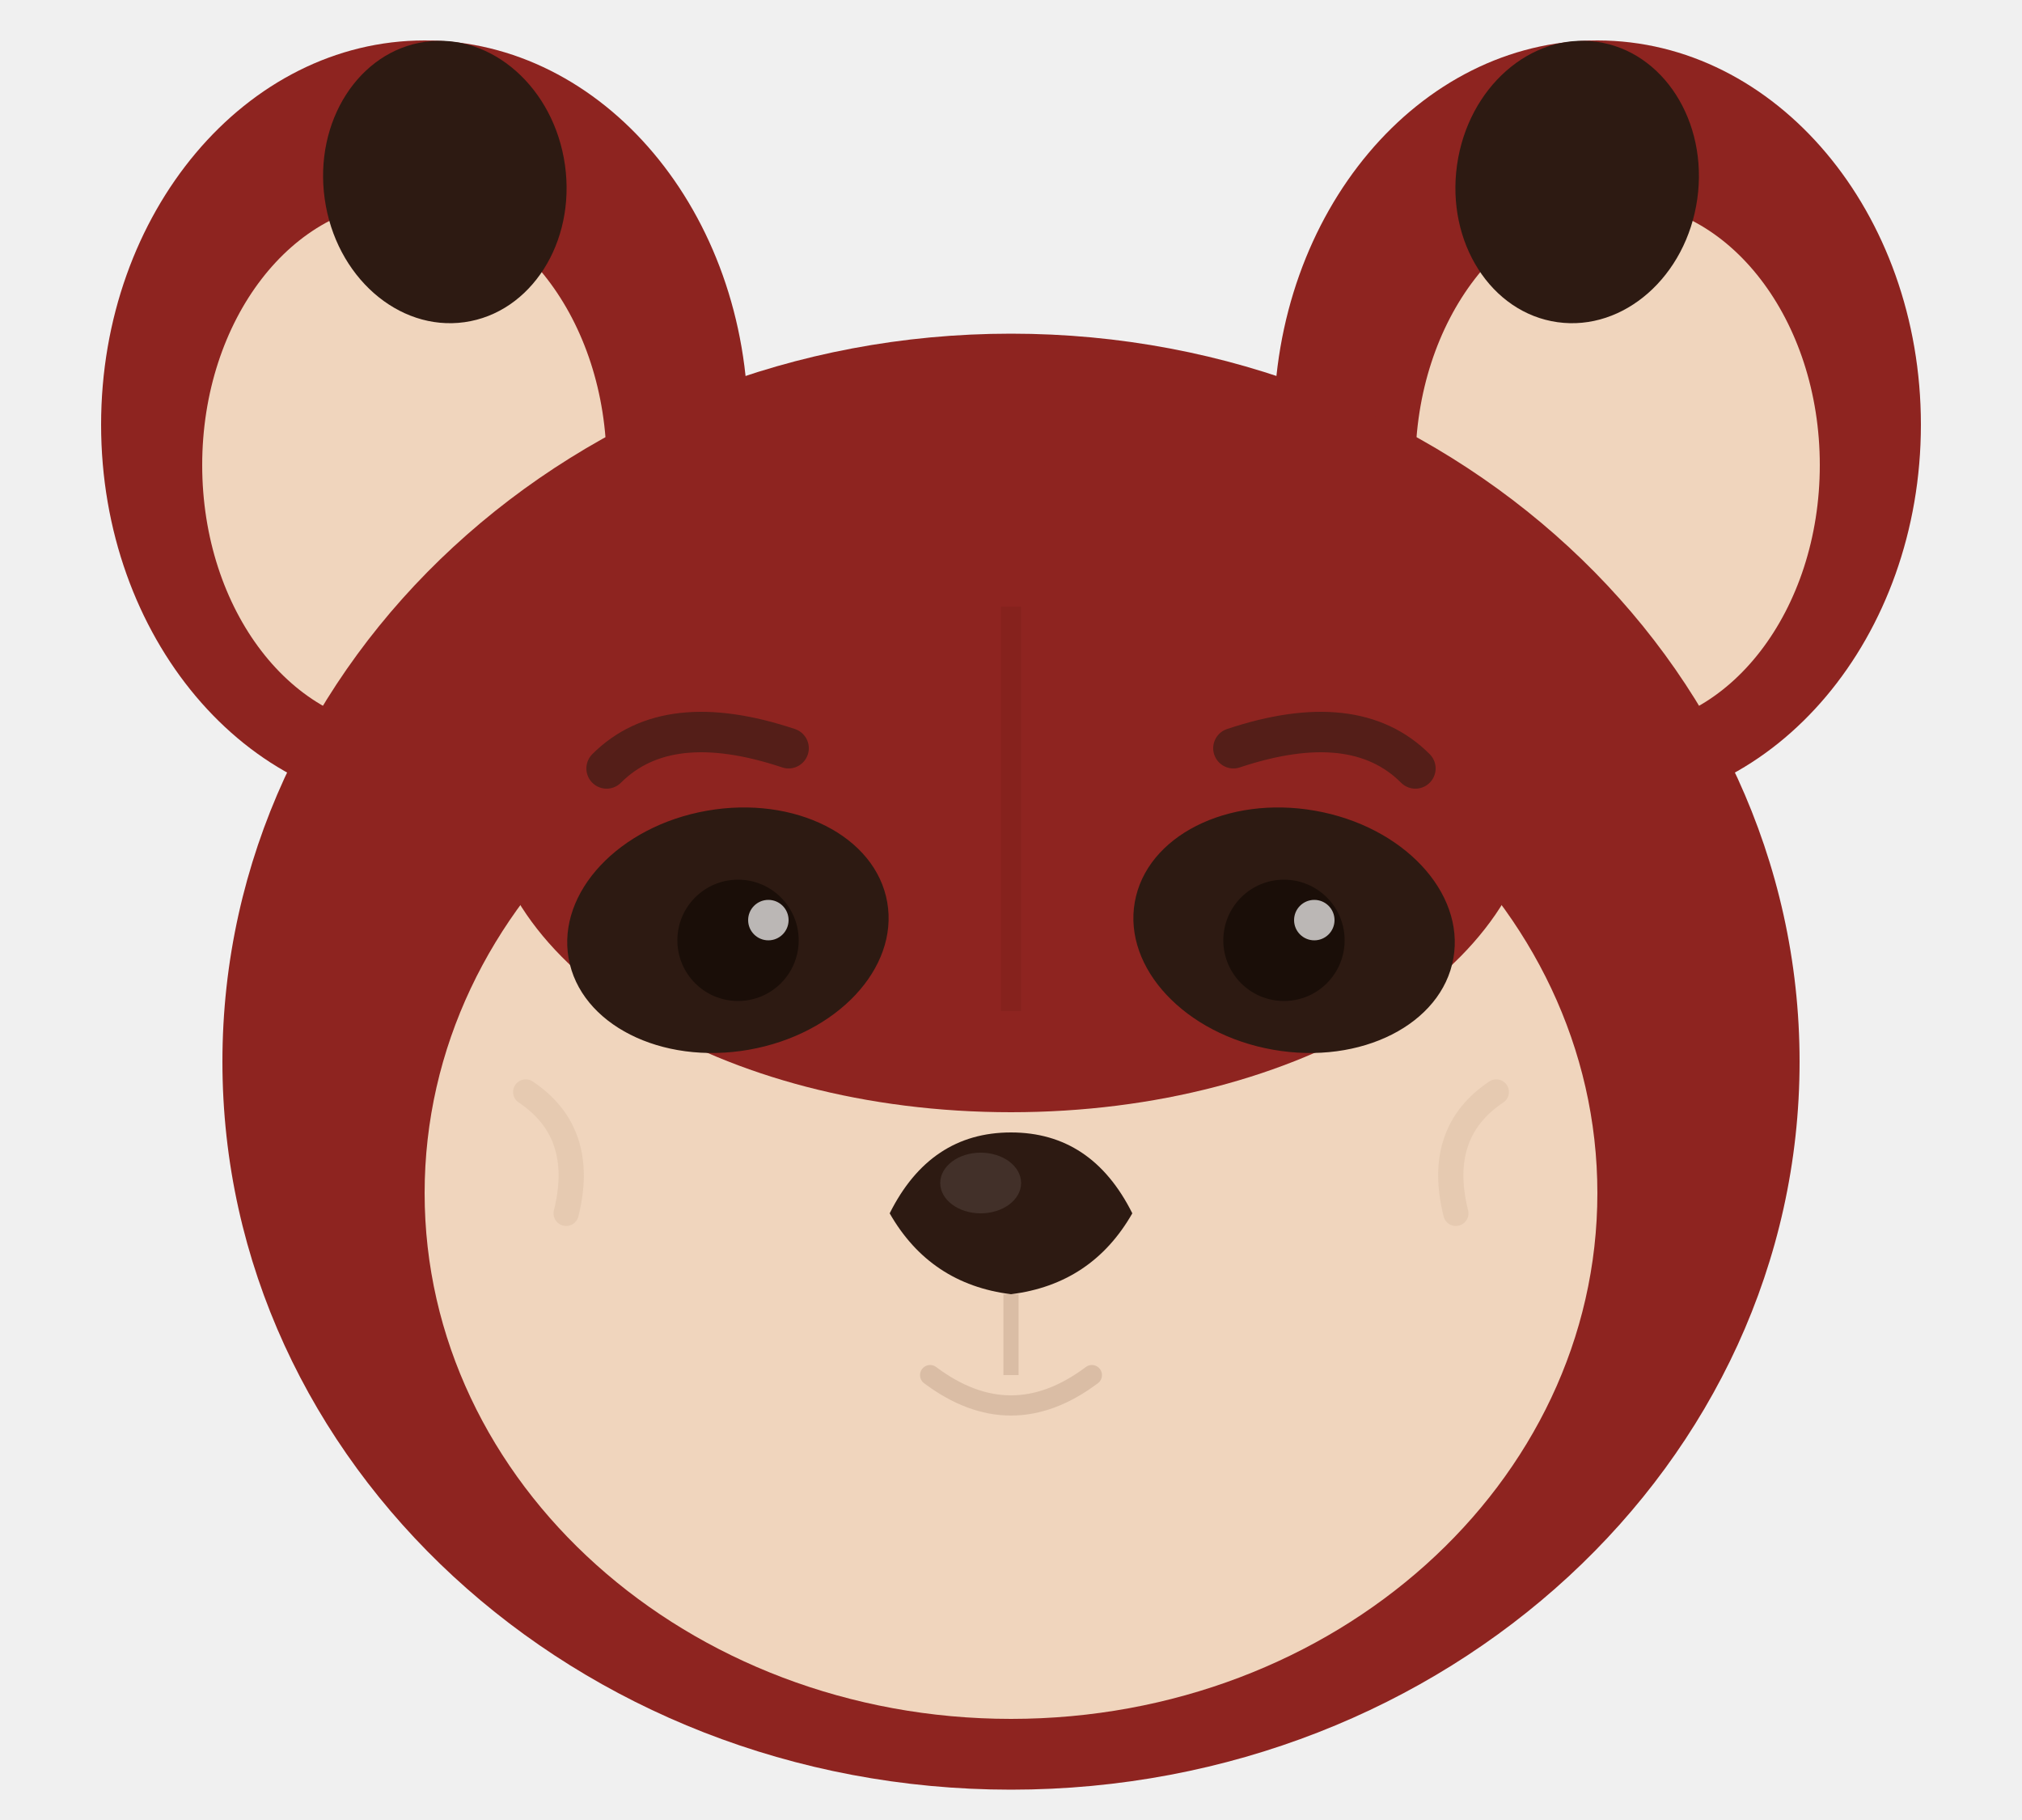
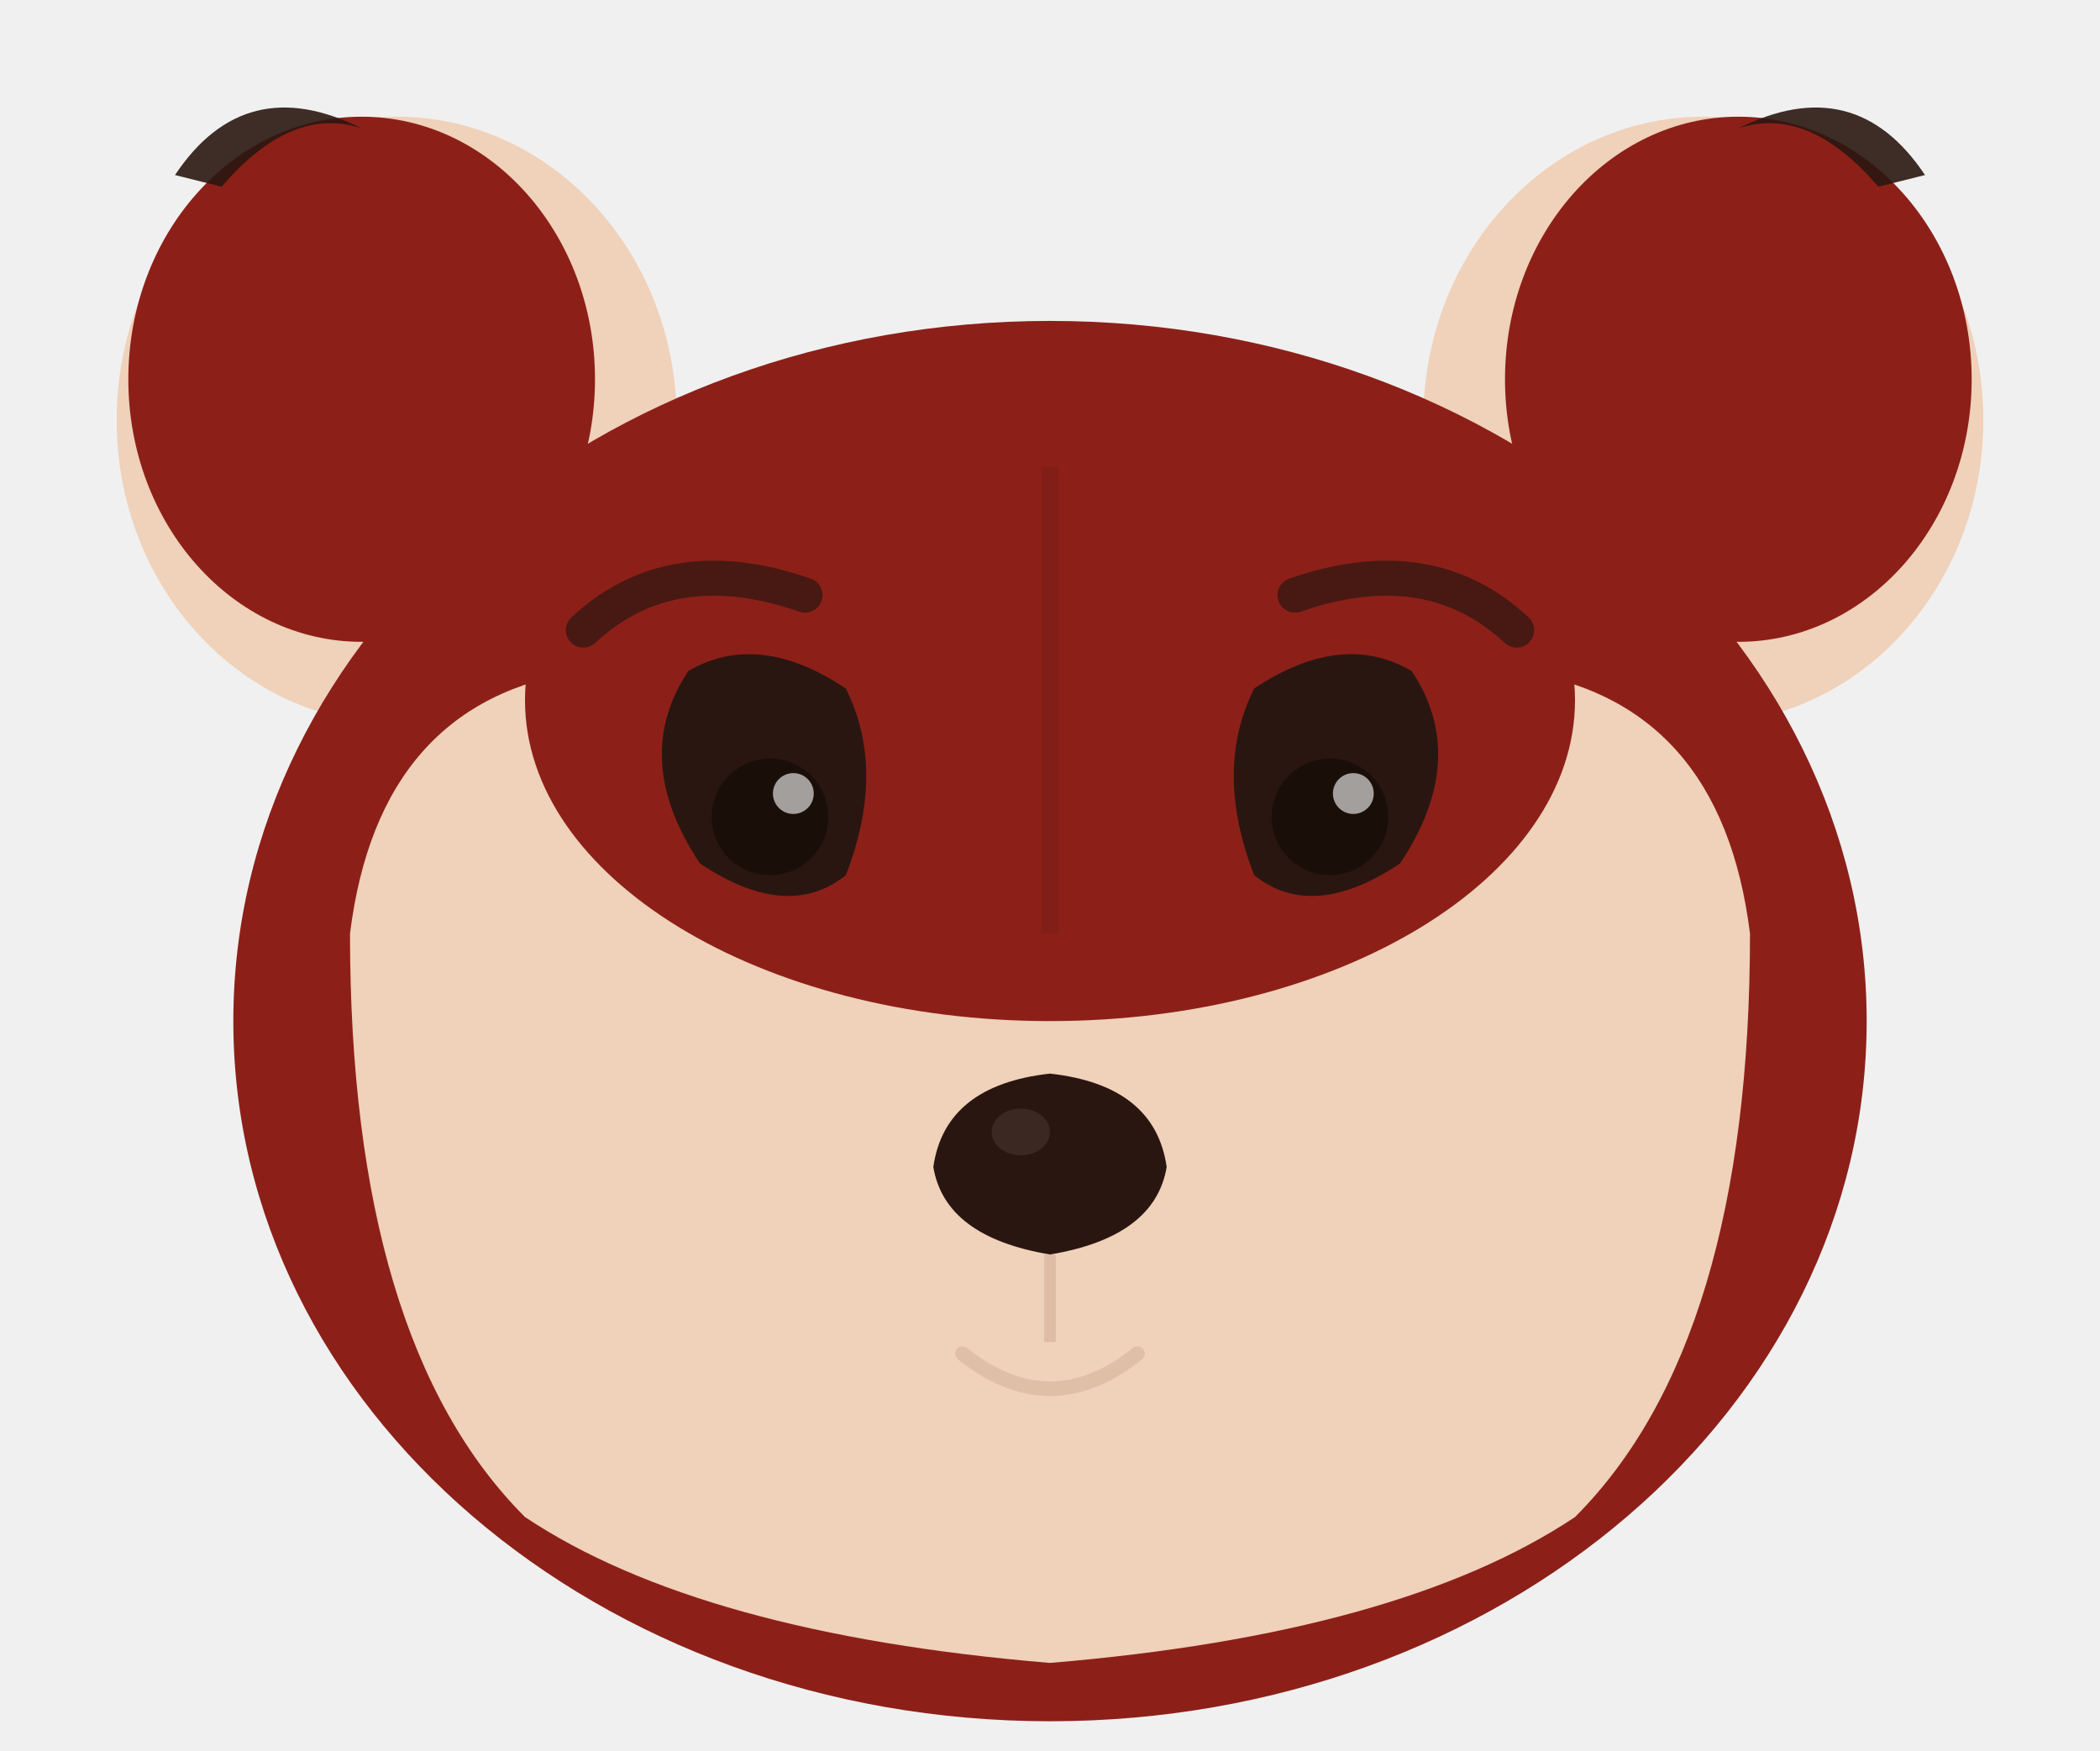
- <svg xmlns="http://www.w3.org/2000/svg" viewBox="0 0 200 180">
-   <ellipse cx="42" cy="42" rx="32" ry="38" fill="#8E2420" />
-   <ellipse cx="158" cy="42" rx="32" ry="38" fill="#8E2420" />
-   <ellipse cx="40" cy="46" rx="20" ry="26" fill="#F0D5BD" />
-   <ellipse cx="160" cy="46" rx="20" ry="26" fill="#F0D5BD" />
-   <ellipse cx="44" cy="18" rx="12" ry="14" fill="#2D1A12" transform="rotate(-8, 44, 18)" />
-   <ellipse cx="156" cy="18" rx="12" ry="14" fill="#2D1A12" transform="rotate(8, 156, 18)" />
-   <ellipse cx="100" cy="105" rx="78" ry="72" fill="#8E2420" />
-   <ellipse cx="100" cy="118" rx="58" ry="52" fill="#F0D5BD" />
-   <ellipse cx="100" cy="78" rx="52" ry="32" fill="#8E2420" />
-   <line x1="100" y1="60" x2="100" y2="100" stroke="#7A1E1A" stroke-width="2" opacity="0.4" />
-   <ellipse cx="72" cy="92" rx="16" ry="12" fill="#2D1A12" transform="rotate(-10, 72, 92)" />
-   <ellipse cx="128" cy="92" rx="16" ry="12" fill="#2D1A12" transform="rotate(10, 128, 92)" />
-   <path d="M60 76 Q66 70 78 74" stroke="#2D1A12" stroke-width="4" fill="none" stroke-linecap="round" opacity="0.6" />
-   <path d="M140 76 Q134 70 122 74" stroke="#2D1A12" stroke-width="4" fill="none" stroke-linecap="round" opacity="0.6" />
-   <circle cx="73" cy="93" r="6" fill="#1A0E08" />
-   <circle cx="127" cy="93" r="6" fill="#1A0E08" />
-   <circle cx="76" cy="91" r="2" fill="white" opacity="0.7" />
-   <circle cx="130" cy="91" r="2" fill="white" opacity="0.7" />
-   <path d="M88 120 Q92 112 100 112 Q108 112 112 120 Q108 127 100 128 Q92 127 88 120Z" fill="#2D1A12" />
-   <ellipse cx="97" cy="117" rx="4" ry="3" fill="white" opacity="0.1" />
-   <line x1="100" y1="128" x2="100" y2="136" stroke="#C4A68E" stroke-width="1.5" opacity="0.5" />
-   <path d="M92 136 Q100 142 108 136" stroke="#C4A68E" stroke-width="2" fill="none" stroke-linecap="round" opacity="0.5" />
-   <path d="M52 108 Q58 112 56 120" stroke="#DCC0A6" stroke-width="2.5" fill="none" stroke-linecap="round" opacity="0.5" />
-   <path d="M148 108 Q142 112 144 120" stroke="#DCC0A6" stroke-width="2.5" fill="none" stroke-linecap="round" opacity="0.5" />
+ <svg xmlns="http://www.w3.org/2000/svg" viewBox="0 0 360 300">
+   <ellipse cx="68" cy="72" rx="48" ry="52" fill="#F0D1B9" />
+   <ellipse cx="62" cy="65" rx="40" ry="45" fill="#8C2018" />
+   <path d="M30 30 Q42 12 62 22 Q50 18 38 32Z" fill="#2A1610" opacity="0.9" />
+   <ellipse cx="292" cy="72" rx="48" ry="52" fill="#F0D1B9" />
+   <ellipse cx="298" cy="65" rx="40" ry="45" fill="#8C2018" />
+   <path d="M330 30 Q318 12 298 22 Q310 18 322 32Z" fill="#2A1610" opacity="0.9" />
+   <ellipse cx="180" cy="175" rx="140" ry="120" fill="#8C2018" />
+   <path d="M60 160 Q65 120 100 115 Q140 108 180 145 Q220 108 260 115 Q295 120 300 160 Q300 230 270 260 Q240 280 180 285 Q120 280 90 260 Q60 230 60 160Z" fill="#F0D1B9" />
+   <ellipse cx="180" cy="120" rx="90" ry="55" fill="#8C2018" />
+   <line x1="180" y1="80" x2="180" y2="160" stroke="#6E1A14" stroke-width="3" opacity="0.35" />
+   <path d="M120 148 Q108 130 118 115 Q130 108 145 118 Q152 132 145 150 Q135 158 120 148Z" fill="#2A1610" />
+   <path d="M240 148 Q252 130 242 115 Q230 108 215 118 Q208 132 215 150 Q225 158 240 148Z" fill="#2A1610" />
+   <path d="M100 108 Q115 94 138 102" stroke="#2A1610" stroke-width="6" fill="none" stroke-linecap="round" opacity="0.7" />
+   <path d="M260 108 Q245 94 222 102" stroke="#2A1610" stroke-width="6" fill="none" stroke-linecap="round" opacity="0.7" />
+   <circle cx="132" cy="140" r="10" fill="#1A0E08" />
+   <circle cx="228" cy="140" r="10" fill="#1A0E08" />
+   <circle cx="136" cy="136" r="3.5" fill="white" opacity="0.6" />
+   <circle cx="232" cy="136" r="3.5" fill="white" opacity="0.6" />
+   <path d="M160 200 Q162 186 180 184 Q198 186 200 200 Q198 212 180 215 Q162 212 160 200Z" fill="#2A1610" />
+   <ellipse cx="175" cy="194" rx="5" ry="4" fill="white" opacity="0.08" />
+   <line x1="180" y1="215" x2="180" y2="230" stroke="#C9A58C" stroke-width="2" opacity="0.45" />
+   <path d="M165 232 Q180 244 195 232" stroke="#C9A58C" stroke-width="2.5" fill="none" stroke-linecap="round" opacity="0.4" />
</svg>
